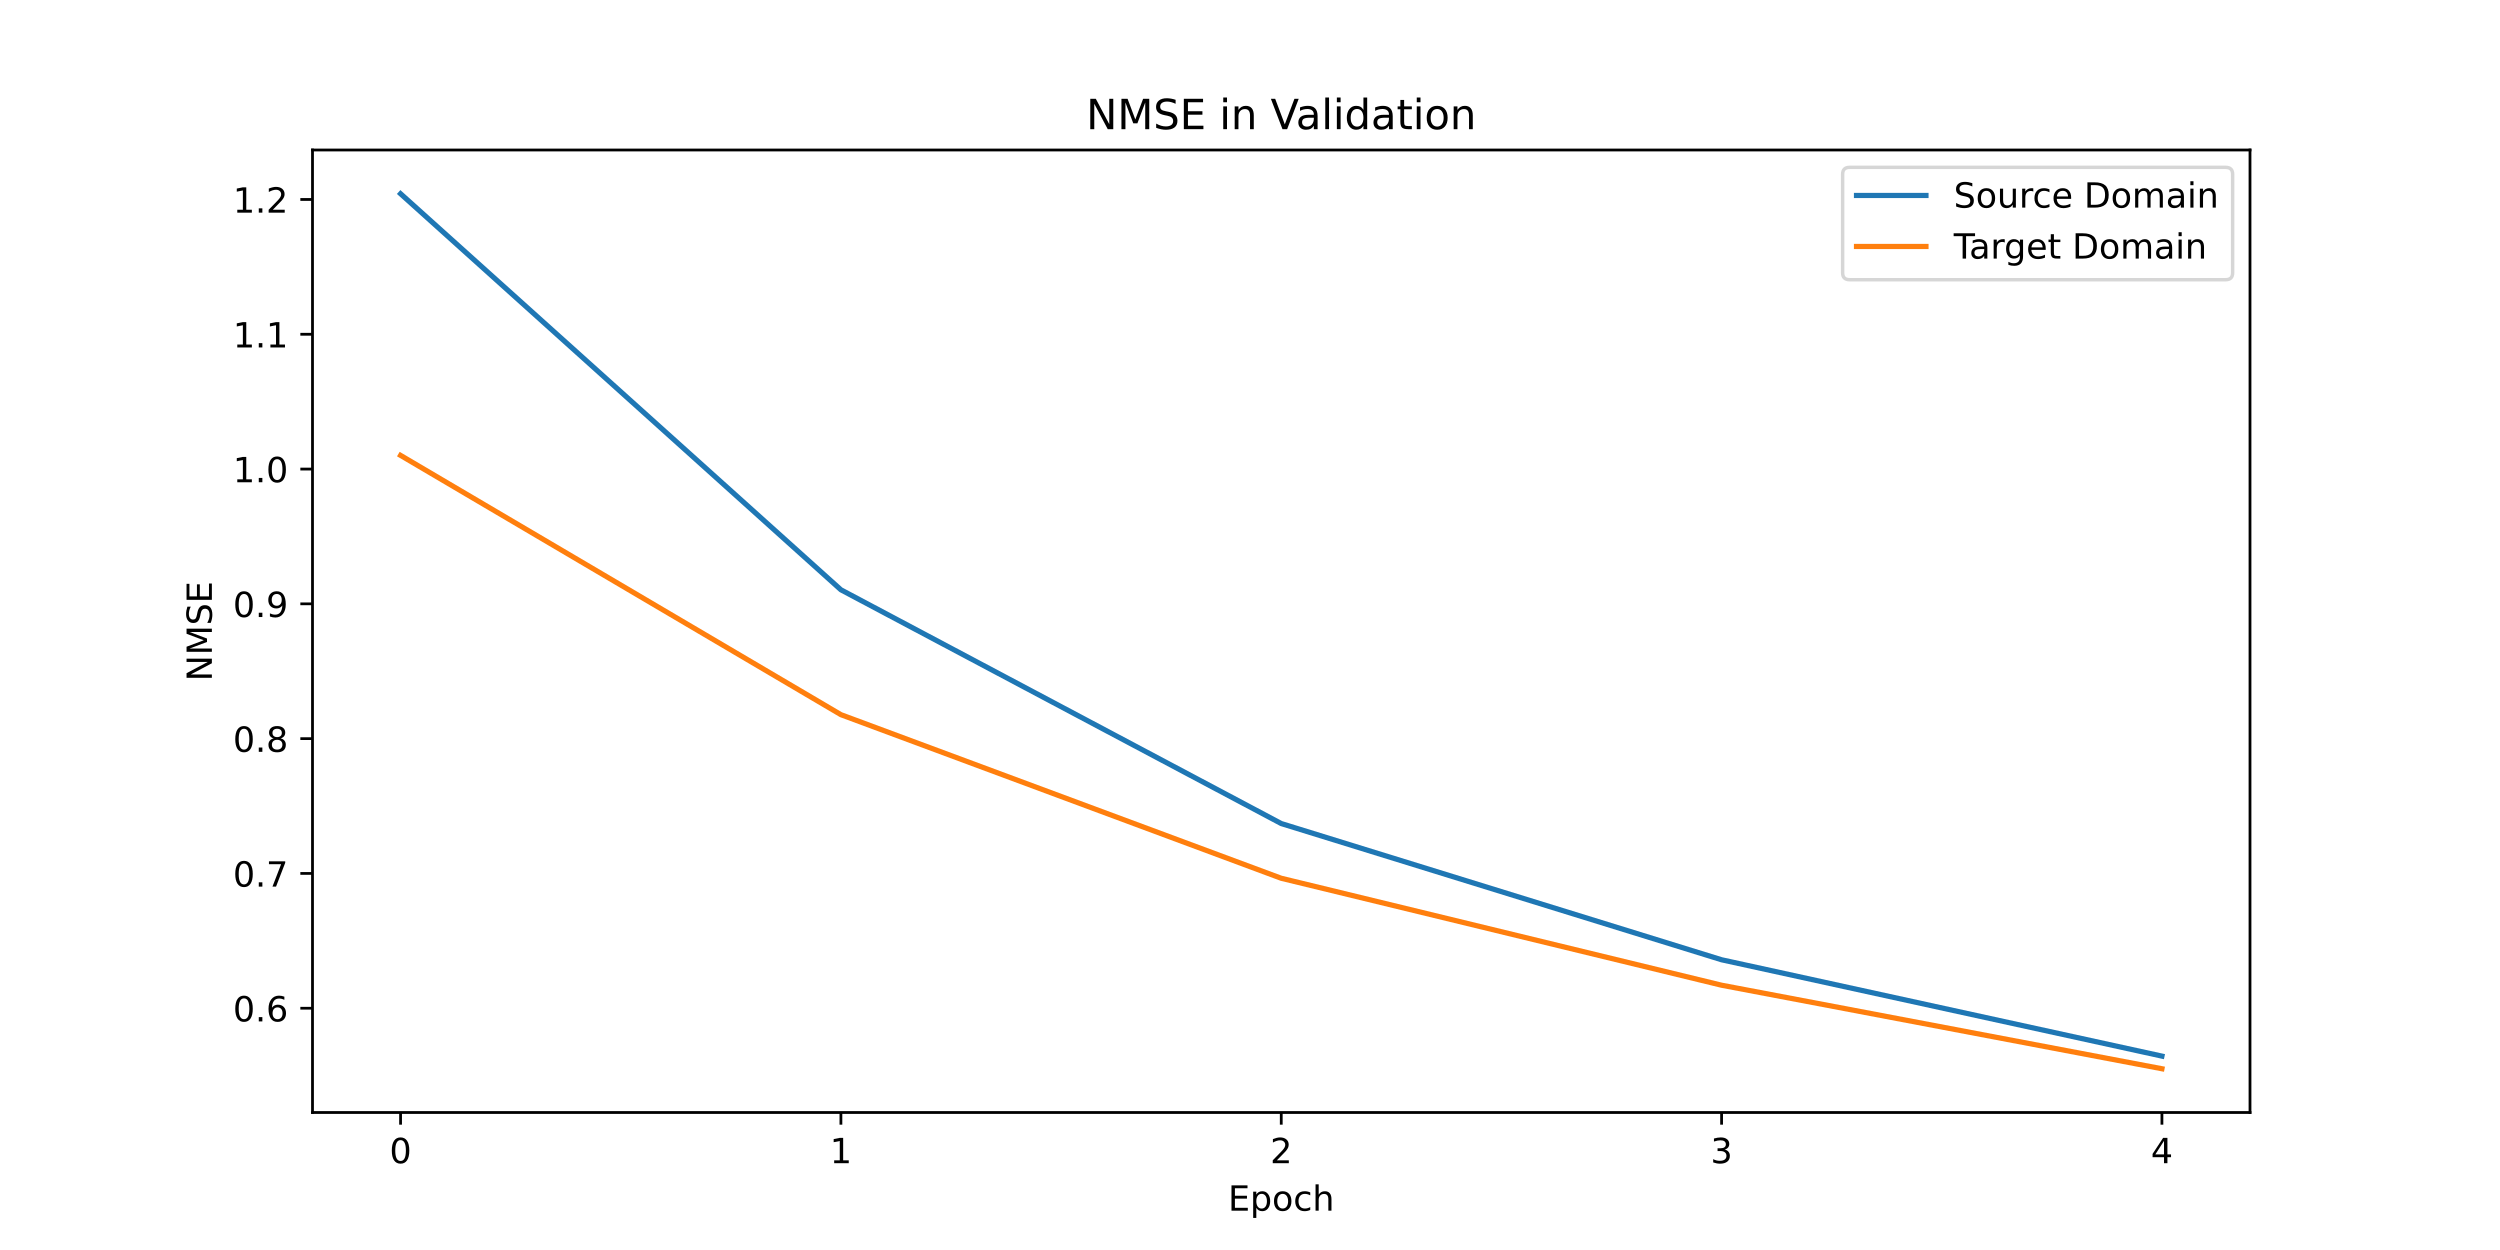
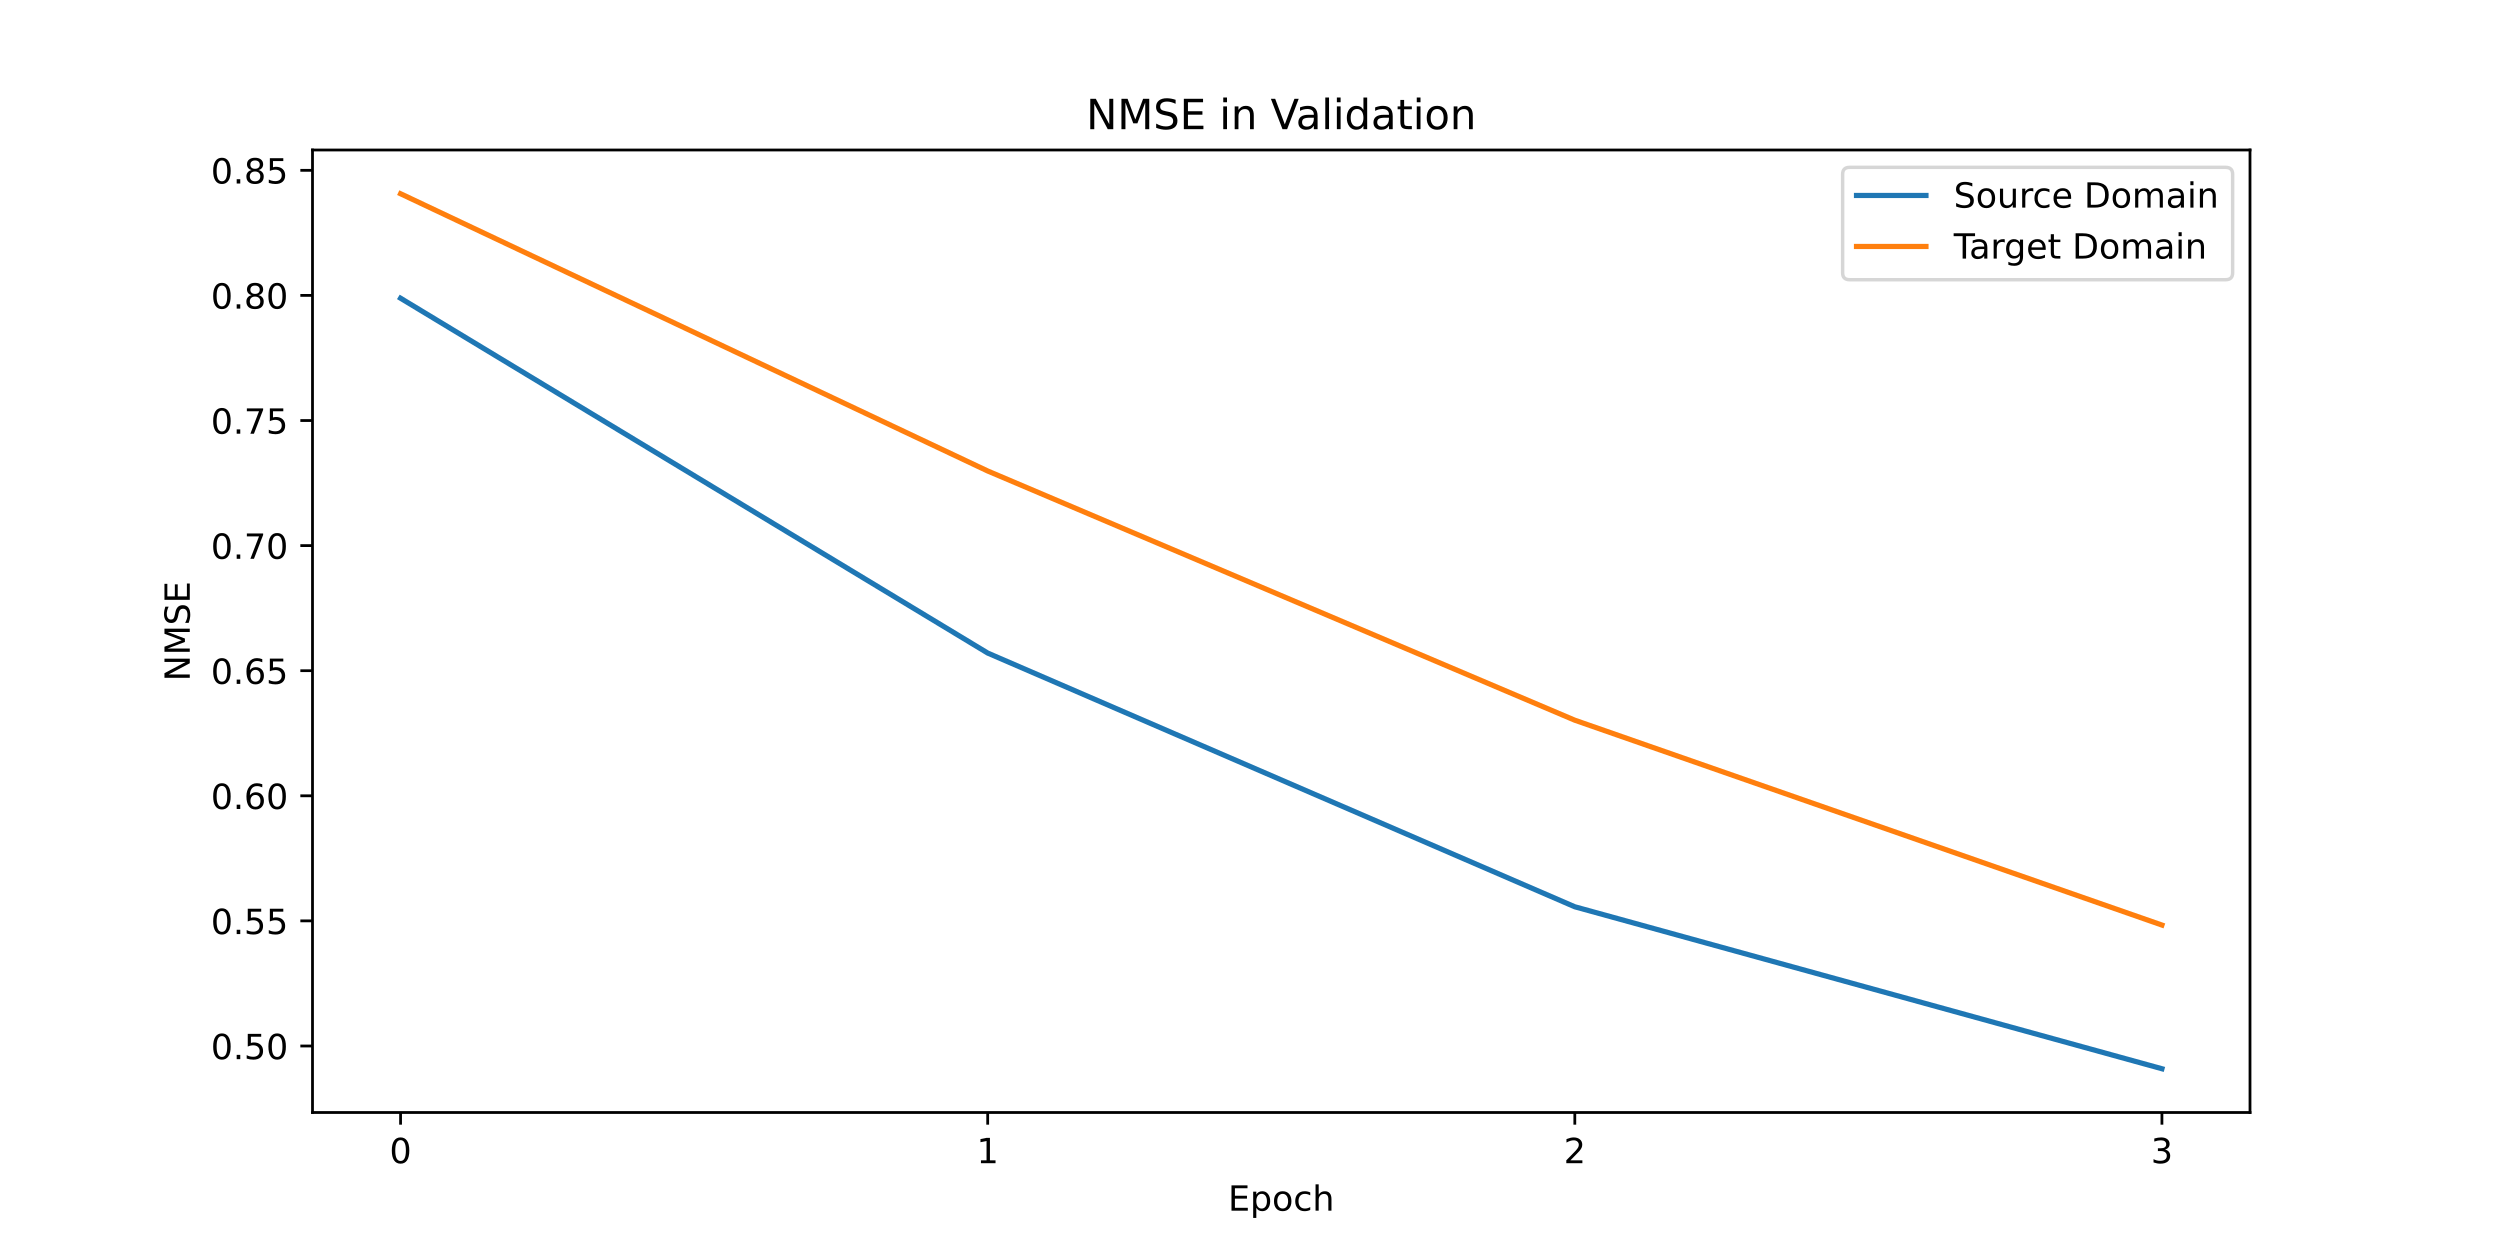
<svg xmlns="http://www.w3.org/2000/svg" xmlns:xlink="http://www.w3.org/1999/xlink" width="720pt" height="360pt" viewBox="0 0 720 360" version="1.1">
  <defs>
    <style type="text/css">*{stroke-linejoin: round; stroke-linecap: butt}</style>
  </defs>
  <g id="figure_1">
    <g id="patch_1">
      <path d="M 0 360  L 720 360  L 720 0  L 0 0  z " style="fill: #ffffff" />
    </g>
    <g id="axes_1">
      <g id="patch_2">
        <path d="M 90 320.4  L 648 320.4  L 648 43.2  L 90 43.2  z " style="fill: #ffffff" />
      </g>
      <g id="matplotlib.axis_1">
        <g id="xtick_1">
          <g id="line2d_1">
            <defs>
-               <path id="m48dbf37a8a" d="M 0 0  L 0 3.5  " style="stroke: #000000; stroke-width: 0.8" />
-             </defs>
-             <g>
-               <use xlink:href="#m48dbf37a8a" x="115.364" y="320.4" style="stroke: #000000; stroke-width: 0.8" />
+               <path id="meac8f247b0" d="M 0 0  L 0 3.5  " style="stroke: #000000; stroke-width: 0.8" />
+             </defs>
+             <g>
+               <use xlink:href="#meac8f247b0" x="115.364" y="320.4" style="stroke: #000000; stroke-width: 0.8" />
            </g>
          </g>
          <g id="text_1">
            <g transform="translate(112.1824 334.9984) scale(0.1 -0.1)">
              <defs>
                <path id="DejaVuSans-30" d="M 2034 4250  Q 1547 4250 1301 3770  Q 1056 3291 1056 2328  Q 1056 1369 1301 889  Q 1547 409 2034 409  Q 2525 409 2770 889  Q 3016 1369 3016 2328  Q 3016 3291 2770 3770  Q 2525 4250 2034 4250  z M 2034 4750  Q 2819 4750 3233 4129  Q 3647 3509 3647 2328  Q 3647 1150 3233 529  Q 2819 -91 2034 -91  Q 1250 -91 836 529  Q 422 1150 422 2328  Q 422 3509 836 4129  Q 1250 4750 2034 4750  z " transform="scale(0.015625)" />
              </defs>
              <use xlink:href="#DejaVuSans-30" />
            </g>
          </g>
        </g>
        <g id="xtick_2">
          <g id="line2d_2">
            <g>
-               <use xlink:href="#m48dbf37a8a" x="242.182" y="320.4" style="stroke: #000000; stroke-width: 0.8" />
+               <use xlink:href="#meac8f247b0" x="284.455" y="320.4" style="stroke: #000000; stroke-width: 0.8" />
            </g>
          </g>
          <g id="text_2">
-             <g transform="translate(239.0006 334.9984) scale(0.1 -0.1)">
+             <g transform="translate(281.2733 334.9984) scale(0.1 -0.1)">
              <defs>
                <path id="DejaVuSans-31" d="M 794 531  L 1825 531  L 1825 4091  L 703 3866  L 703 4441  L 1819 4666  L 2450 4666  L 2450 531  L 3481 531  L 3481 0  L 794 0  L 794 531  z " transform="scale(0.015625)" />
              </defs>
              <use xlink:href="#DejaVuSans-31" />
            </g>
          </g>
        </g>
        <g id="xtick_3">
          <g id="line2d_3">
            <g>
-               <use xlink:href="#m48dbf37a8a" x="369" y="320.4" style="stroke: #000000; stroke-width: 0.8" />
+               <use xlink:href="#meac8f247b0" x="453.545" y="320.4" style="stroke: #000000; stroke-width: 0.8" />
            </g>
          </g>
          <g id="text_3">
-             <g transform="translate(365.8188 334.9984) scale(0.1 -0.1)">
+             <g transform="translate(450.3642 334.9984) scale(0.1 -0.1)">
              <defs>
                <path id="DejaVuSans-32" d="M 1228 531  L 3431 531  L 3431 0  L 469 0  L 469 531  Q 828 903 1448 1529  Q 2069 2156 2228 2338  Q 2531 2678 2651 2914  Q 2772 3150 2772 3378  Q 2772 3750 2511 3984  Q 2250 4219 1831 4219  Q 1534 4219 1204 4116  Q 875 4013 500 3803  L 500 4441  Q 881 4594 1212 4672  Q 1544 4750 1819 4750  Q 2544 4750 2975 4387  Q 3406 4025 3406 3419  Q 3406 3131 3298 2873  Q 3191 2616 2906 2266  Q 2828 2175 2409 1742  Q 1991 1309 1228 531  z " transform="scale(0.015625)" />
              </defs>
              <use xlink:href="#DejaVuSans-32" />
            </g>
          </g>
        </g>
        <g id="xtick_4">
          <g id="line2d_4">
            <g>
-               <use xlink:href="#m48dbf37a8a" x="495.818" y="320.4" style="stroke: #000000; stroke-width: 0.8" />
+               <use xlink:href="#meac8f247b0" x="622.636" y="320.4" style="stroke: #000000; stroke-width: 0.8" />
            </g>
          </g>
          <g id="text_4">
-             <g transform="translate(492.6369 334.9984) scale(0.1 -0.1)">
+             <g transform="translate(619.4551 334.9984) scale(0.1 -0.1)">
              <defs>
                <path id="DejaVuSans-33" d="M 2597 2516  Q 3050 2419 3304 2112  Q 3559 1806 3559 1356  Q 3559 666 3084 287  Q 2609 -91 1734 -91  Q 1441 -91 1130 -33  Q 819 25 488 141  L 488 750  Q 750 597 1062 519  Q 1375 441 1716 441  Q 2309 441 2620 675  Q 2931 909 2931 1356  Q 2931 1769 2642 2001  Q 2353 2234 1838 2234  L 1294 2234  L 1294 2753  L 1863 2753  Q 2328 2753 2575 2939  Q 2822 3125 2822 3475  Q 2822 3834 2567 4026  Q 2313 4219 1838 4219  Q 1578 4219 1281 4162  Q 984 4106 628 3988  L 628 4550  Q 988 4650 1302 4700  Q 1616 4750 1894 4750  Q 2613 4750 3031 4423  Q 3450 4097 3450 3541  Q 3450 3153 3228 2886  Q 3006 2619 2597 2516  z " transform="scale(0.015625)" />
              </defs>
              <use xlink:href="#DejaVuSans-33" />
            </g>
          </g>
        </g>
-         <g id="xtick_5">
-           <g id="line2d_5">
-             <g>
-               <use xlink:href="#m48dbf37a8a" x="622.636" y="320.4" style="stroke: #000000; stroke-width: 0.8" />
-             </g>
-           </g>
-           <g id="text_5">
-             <g transform="translate(619.4551 334.9984) scale(0.1 -0.1)">
-               <defs>
-                 <path id="DejaVuSans-34" d="M 2419 4116  L 825 1625  L 2419 1625  L 2419 4116  z M 2253 4666  L 3047 4666  L 3047 1625  L 3713 1625  L 3713 1100  L 3047 1100  L 3047 0  L 2419 0  L 2419 1100  L 313 1100  L 313 1709  L 2253 4666  z " transform="scale(0.015625)" />
-               </defs>
-               <use xlink:href="#DejaVuSans-34" />
-             </g>
-           </g>
-         </g>
-         <g id="text_6">
+         <g id="text_5">
          <g transform="translate(353.6891 348.6766) scale(0.1 -0.1)">
            <defs>
              <path id="DejaVuSans-45" d="M 628 4666  L 3578 4666  L 3578 4134  L 1259 4134  L 1259 2753  L 3481 2753  L 3481 2222  L 1259 2222  L 1259 531  L 3634 531  L 3634 0  L 628 0  L 628 4666  z " transform="scale(0.015625)" />
              <path id="DejaVuSans-70" d="M 1159 525  L 1159 -1331  L 581 -1331  L 581 3500  L 1159 3500  L 1159 2969  Q 1341 3281 1617 3432  Q 1894 3584 2278 3584  Q 2916 3584 3314 3078  Q 3713 2572 3713 1747  Q 3713 922 3314 415  Q 2916 -91 2278 -91  Q 1894 -91 1617 61  Q 1341 213 1159 525  z M 3116 1747  Q 3116 2381 2855 2742  Q 2594 3103 2138 3103  Q 1681 3103 1420 2742  Q 1159 2381 1159 1747  Q 1159 1113 1420 752  Q 1681 391 2138 391  Q 2594 391 2855 752  Q 3116 1113 3116 1747  z " transform="scale(0.015625)" />
              <path id="DejaVuSans-6f" d="M 1959 3097  Q 1497 3097 1228 2736  Q 959 2375 959 1747  Q 959 1119 1226 758  Q 1494 397 1959 397  Q 2419 397 2687 759  Q 2956 1122 2956 1747  Q 2956 2369 2687 2733  Q 2419 3097 1959 3097  z M 1959 3584  Q 2709 3584 3137 3096  Q 3566 2609 3566 1747  Q 3566 888 3137 398  Q 2709 -91 1959 -91  Q 1206 -91 779 398  Q 353 888 353 1747  Q 353 2609 779 3096  Q 1206 3584 1959 3584  z " transform="scale(0.015625)" />
              <path id="DejaVuSans-63" d="M 3122 3366  L 3122 2828  Q 2878 2963 2633 3030  Q 2388 3097 2138 3097  Q 1578 3097 1268 2742  Q 959 2388 959 1747  Q 959 1106 1268 751  Q 1578 397 2138 397  Q 2388 397 2633 464  Q 2878 531 3122 666  L 3122 134  Q 2881 22 2623 -34  Q 2366 -91 2075 -91  Q 1284 -91 818 406  Q 353 903 353 1747  Q 353 2603 823 3093  Q 1294 3584 2113 3584  Q 2378 3584 2631 3529  Q 2884 3475 3122 3366  z " transform="scale(0.015625)" />
              <path id="DejaVuSans-68" d="M 3513 2113  L 3513 0  L 2938 0  L 2938 2094  Q 2938 2591 2744 2837  Q 2550 3084 2163 3084  Q 1697 3084 1428 2787  Q 1159 2491 1159 1978  L 1159 0  L 581 0  L 581 4863  L 1159 4863  L 1159 2956  Q 1366 3272 1645 3428  Q 1925 3584 2291 3584  Q 2894 3584 3203 3211  Q 3513 2838 3513 2113  z " transform="scale(0.015625)" />
            </defs>
            <use xlink:href="#DejaVuSans-45" />
            <use xlink:href="#DejaVuSans-70" transform="translate(63.18359 0)" />
            <use xlink:href="#DejaVuSans-6f" transform="translate(126.6602 0)" />
            <use xlink:href="#DejaVuSans-63" transform="translate(187.8418 0)" />
            <use xlink:href="#DejaVuSans-68" transform="translate(242.8223 0)" />
          </g>
        </g>
      </g>
      <g id="matplotlib.axis_2">
        <g id="ytick_1">
+           <g id="line2d_5">
+             <defs>
+               <path id="mf95398774f" d="M 0 0  L -3.5 0  " style="stroke: #000000; stroke-width: 0.8" />
+             </defs>
+             <g>
+               <use xlink:href="#mf95398774f" x="90" y="301.241" style="stroke: #000000; stroke-width: 0.8" />
+             </g>
+           </g>
+           <g id="text_6">
+             <g transform="translate(60.73438 305.0407) scale(0.1 -0.1)">
+               <defs>
+                 <path id="DejaVuSans-2e" d="M 684 794  L 1344 794  L 1344 0  L 684 0  L 684 794  z " transform="scale(0.015625)" />
+                 <path id="DejaVuSans-35" d="M 691 4666  L 3169 4666  L 3169 4134  L 1269 4134  L 1269 2991  Q 1406 3038 1543 3061  Q 1681 3084 1819 3084  Q 2600 3084 3056 2656  Q 3513 2228 3513 1497  Q 3513 744 3044 326  Q 2575 -91 1722 -91  Q 1428 -91 1123 -41  Q 819 9 494 109  L 494 744  Q 775 591 1075 516  Q 1375 441 1709 441  Q 2250 441 2565 725  Q 2881 1009 2881 1497  Q 2881 1984 2565 2268  Q 2250 2553 1709 2553  Q 1456 2553 1204 2497  Q 953 2441 691 2322  L 691 4666  z " transform="scale(0.015625)" />
+               </defs>
+               <use xlink:href="#DejaVuSans-30" />
+               <use xlink:href="#DejaVuSans-2e" transform="translate(63.62305 0)" />
+               <use xlink:href="#DejaVuSans-35" transform="translate(95.41016 0)" />
+               <use xlink:href="#DejaVuSans-30" transform="translate(159.0332 0)" />
+             </g>
+           </g>
+         </g>
+         <g id="ytick_2">
          <g id="line2d_6">
-             <defs>
-               <path id="m4a8b1b4efa" d="M 0 0  L -3.5 0  " style="stroke: #000000; stroke-width: 0.8" />
-             </defs>
-             <g>
-               <use xlink:href="#m4a8b1b4efa" x="90" y="290.369" style="stroke: #000000; stroke-width: 0.8" />
+             <g>
+               <use xlink:href="#mf95398774f" x="90" y="265.215" style="stroke: #000000; stroke-width: 0.8" />
            </g>
          </g>
          <g id="text_7">
-             <g transform="translate(67.09687 294.1687) scale(0.1 -0.1)">
-               <defs>
-                 <path id="DejaVuSans-2e" d="M 684 794  L 1344 794  L 1344 0  L 684 0  L 684 794  z " transform="scale(0.015625)" />
+             <g transform="translate(60.73438 269.0141) scale(0.1 -0.1)">
+               <use xlink:href="#DejaVuSans-30" />
+               <use xlink:href="#DejaVuSans-2e" transform="translate(63.62305 0)" />
+               <use xlink:href="#DejaVuSans-35" transform="translate(95.41016 0)" />
+               <use xlink:href="#DejaVuSans-35" transform="translate(159.0332 0)" />
+             </g>
+           </g>
+         </g>
+         <g id="ytick_3">
+           <g id="line2d_7">
+             <g>
+               <use xlink:href="#mf95398774f" x="90" y="229.188" style="stroke: #000000; stroke-width: 0.8" />
+             </g>
+           </g>
+           <g id="text_8">
+             <g transform="translate(60.73438 232.9876) scale(0.1 -0.1)">
+               <defs>
                <path id="DejaVuSans-36" d="M 2113 2584  Q 1688 2584 1439 2293  Q 1191 2003 1191 1497  Q 1191 994 1439 701  Q 1688 409 2113 409  Q 2538 409 2786 701  Q 3034 994 3034 1497  Q 3034 2003 2786 2293  Q 2538 2584 2113 2584  z M 3366 4563  L 3366 3988  Q 3128 4100 2886 4159  Q 2644 4219 2406 4219  Q 1781 4219 1451 3797  Q 1122 3375 1075 2522  Q 1259 2794 1537 2939  Q 1816 3084 2150 3084  Q 2853 3084 3261 2657  Q 3669 2231 3669 1497  Q 3669 778 3244 343  Q 2819 -91 2113 -91  Q 1303 -91 875 529  Q 447 1150 447 2328  Q 447 3434 972 4092  Q 1497 4750 2381 4750  Q 2619 4750 2861 4703  Q 3103 4656 3366 4563  z " transform="scale(0.015625)" />
              </defs>
              <use xlink:href="#DejaVuSans-30" />
              <use xlink:href="#DejaVuSans-2e" transform="translate(63.62305 0)" />
              <use xlink:href="#DejaVuSans-36" transform="translate(95.41016 0)" />
-             </g>
-           </g>
-         </g>
-         <g id="ytick_2">
-           <g id="line2d_7">
-             <g>
-               <use xlink:href="#m4a8b1b4efa" x="90" y="251.548" style="stroke: #000000; stroke-width: 0.8" />
-             </g>
-           </g>
-           <g id="text_8">
-             <g transform="translate(67.09687 255.3476) scale(0.1 -0.1)">
+               <use xlink:href="#DejaVuSans-30" transform="translate(159.0332 0)" />
+             </g>
+           </g>
+         </g>
+         <g id="ytick_4">
+           <g id="line2d_8">
+             <g>
+               <use xlink:href="#mf95398774f" x="90" y="193.162" style="stroke: #000000; stroke-width: 0.8" />
+             </g>
+           </g>
+           <g id="text_9">
+             <g transform="translate(60.73438 196.961) scale(0.1 -0.1)">
+               <use xlink:href="#DejaVuSans-30" />
+               <use xlink:href="#DejaVuSans-2e" transform="translate(63.62305 0)" />
+               <use xlink:href="#DejaVuSans-36" transform="translate(95.41016 0)" />
+               <use xlink:href="#DejaVuSans-35" transform="translate(159.0332 0)" />
+             </g>
+           </g>
+         </g>
+         <g id="ytick_5">
+           <g id="line2d_9">
+             <g>
+               <use xlink:href="#mf95398774f" x="90" y="157.135" style="stroke: #000000; stroke-width: 0.8" />
+             </g>
+           </g>
+           <g id="text_10">
+             <g transform="translate(60.73438 160.9345) scale(0.1 -0.1)">
              <defs>
                <path id="DejaVuSans-37" d="M 525 4666  L 3525 4666  L 3525 4397  L 1831 0  L 1172 0  L 2766 4134  L 525 4134  L 525 4666  z " transform="scale(0.015625)" />
              </defs>
              <use xlink:href="#DejaVuSans-30" />
              <use xlink:href="#DejaVuSans-2e" transform="translate(63.62305 0)" />
              <use xlink:href="#DejaVuSans-37" transform="translate(95.41016 0)" />
-             </g>
-           </g>
-         </g>
-         <g id="ytick_3">
-           <g id="line2d_8">
-             <g>
-               <use xlink:href="#m4a8b1b4efa" x="90" y="212.727" style="stroke: #000000; stroke-width: 0.8" />
-             </g>
-           </g>
-           <g id="text_9">
-             <g transform="translate(67.09687 216.5265) scale(0.1 -0.1)">
+               <use xlink:href="#DejaVuSans-30" transform="translate(159.0332 0)" />
+             </g>
+           </g>
+         </g>
+         <g id="ytick_6">
+           <g id="line2d_10">
+             <g>
+               <use xlink:href="#mf95398774f" x="90" y="121.109" style="stroke: #000000; stroke-width: 0.8" />
+             </g>
+           </g>
+           <g id="text_11">
+             <g transform="translate(60.73438 124.908) scale(0.1 -0.1)">
+               <use xlink:href="#DejaVuSans-30" />
+               <use xlink:href="#DejaVuSans-2e" transform="translate(63.62305 0)" />
+               <use xlink:href="#DejaVuSans-37" transform="translate(95.41016 0)" />
+               <use xlink:href="#DejaVuSans-35" transform="translate(159.0332 0)" />
+             </g>
+           </g>
+         </g>
+         <g id="ytick_7">
+           <g id="line2d_11">
+             <g>
+               <use xlink:href="#mf95398774f" x="90" y="85.082" style="stroke: #000000; stroke-width: 0.8" />
+             </g>
+           </g>
+           <g id="text_12">
+             <g transform="translate(60.73438 88.88142) scale(0.1 -0.1)">
              <defs>
                <path id="DejaVuSans-38" d="M 2034 2216  Q 1584 2216 1326 1975  Q 1069 1734 1069 1313  Q 1069 891 1326 650  Q 1584 409 2034 409  Q 2484 409 2743 651  Q 3003 894 3003 1313  Q 3003 1734 2745 1975  Q 2488 2216 2034 2216  z M 1403 2484  Q 997 2584 770 2862  Q 544 3141 544 3541  Q 544 4100 942 4425  Q 1341 4750 2034 4750  Q 2731 4750 3128 4425  Q 3525 4100 3525 3541  Q 3525 3141 3298 2862  Q 3072 2584 2669 2484  Q 3125 2378 3379 2068  Q 3634 1759 3634 1313  Q 3634 634 3220 271  Q 2806 -91 2034 -91  Q 1263 -91 848 271  Q 434 634 434 1313  Q 434 1759 690 2068  Q 947 2378 1403 2484  z M 1172 3481  Q 1172 3119 1398 2916  Q 1625 2713 2034 2713  Q 2441 2713 2670 2916  Q 2900 3119 2900 3481  Q 2900 3844 2670 4047  Q 2441 4250 2034 4250  Q 1625 4250 1398 4047  Q 1172 3844 1172 3481  z " transform="scale(0.015625)" />
              </defs>
              <use xlink:href="#DejaVuSans-30" />
              <use xlink:href="#DejaVuSans-2e" transform="translate(63.62305 0)" />
              <use xlink:href="#DejaVuSans-38" transform="translate(95.41016 0)" />
-             </g>
-           </g>
-         </g>
-         <g id="ytick_4">
-           <g id="line2d_9">
-             <g>
-               <use xlink:href="#m4a8b1b4efa" x="90" y="173.906" style="stroke: #000000; stroke-width: 0.8" />
-             </g>
-           </g>
-           <g id="text_10">
-             <g transform="translate(67.09687 177.7054) scale(0.1 -0.1)">
-               <defs>
-                 <path id="DejaVuSans-39" d="M 703 97  L 703 672  Q 941 559 1184 500  Q 1428 441 1663 441  Q 2288 441 2617 861  Q 2947 1281 2994 2138  Q 2813 1869 2534 1725  Q 2256 1581 1919 1581  Q 1219 1581 811 2004  Q 403 2428 403 3163  Q 403 3881 828 4315  Q 1253 4750 1959 4750  Q 2769 4750 3195 4129  Q 3622 3509 3622 2328  Q 3622 1225 3098 567  Q 2575 -91 1691 -91  Q 1453 -91 1209 -44  Q 966 3 703 97  z M 1959 2075  Q 2384 2075 2632 2365  Q 2881 2656 2881 3163  Q 2881 3666 2632 3958  Q 2384 4250 1959 4250  Q 1534 4250 1286 3958  Q 1038 3666 1038 3163  Q 1038 2656 1286 2365  Q 1534 2075 1959 2075  z " transform="scale(0.015625)" />
-               </defs>
-               <use xlink:href="#DejaVuSans-30" />
-               <use xlink:href="#DejaVuSans-2e" transform="translate(63.62305 0)" />
-               <use xlink:href="#DejaVuSans-39" transform="translate(95.41016 0)" />
-             </g>
-           </g>
-         </g>
-         <g id="ytick_5">
-           <g id="line2d_10">
-             <g>
-               <use xlink:href="#m4a8b1b4efa" x="90" y="135.085" style="stroke: #000000; stroke-width: 0.8" />
-             </g>
-           </g>
-           <g id="text_11">
-             <g transform="translate(67.09687 138.8843) scale(0.1 -0.1)">
-               <use xlink:href="#DejaVuSans-31" />
-               <use xlink:href="#DejaVuSans-2e" transform="translate(63.62305 0)" />
-               <use xlink:href="#DejaVuSans-30" transform="translate(95.41016 0)" />
-             </g>
-           </g>
-         </g>
-         <g id="ytick_6">
-           <g id="line2d_11">
-             <g>
-               <use xlink:href="#m4a8b1b4efa" x="90" y="96.264" style="stroke: #000000; stroke-width: 0.8" />
-             </g>
-           </g>
-           <g id="text_12">
-             <g transform="translate(67.09687 100.0633) scale(0.1 -0.1)">
-               <use xlink:href="#DejaVuSans-31" />
-               <use xlink:href="#DejaVuSans-2e" transform="translate(63.62305 0)" />
-               <use xlink:href="#DejaVuSans-31" transform="translate(95.41016 0)" />
-             </g>
-           </g>
-         </g>
-         <g id="ytick_7">
+               <use xlink:href="#DejaVuSans-30" transform="translate(159.0332 0)" />
+             </g>
+           </g>
+         </g>
+         <g id="ytick_8">
          <g id="line2d_12">
            <g>
-               <use xlink:href="#m4a8b1b4efa" x="90" y="57.443" style="stroke: #000000; stroke-width: 0.8" />
+               <use xlink:href="#mf95398774f" x="90" y="49.056" style="stroke: #000000; stroke-width: 0.8" />
            </g>
          </g>
          <g id="text_13">
-             <g transform="translate(67.09687 61.24216) scale(0.1 -0.1)">
-               <use xlink:href="#DejaVuSans-31" />
-               <use xlink:href="#DejaVuSans-2e" transform="translate(63.62305 0)" />
-               <use xlink:href="#DejaVuSans-32" transform="translate(95.41016 0)" />
+             <g transform="translate(60.73438 52.85489) scale(0.1 -0.1)">
+               <use xlink:href="#DejaVuSans-30" />
+               <use xlink:href="#DejaVuSans-2e" transform="translate(63.62305 0)" />
+               <use xlink:href="#DejaVuSans-38" transform="translate(95.41016 0)" />
+               <use xlink:href="#DejaVuSans-35" transform="translate(159.0332 0)" />
            </g>
          </g>
        </g>
        <g id="text_14">
-           <g transform="translate(61.01719 196.1883) rotate(-90) scale(0.1 -0.1)">
+           <g transform="translate(54.65469 196.1883) rotate(-90) scale(0.1 -0.1)">
            <defs>
              <path id="DejaVuSans-4e" d="M 628 4666  L 1478 4666  L 3547 763  L 3547 4666  L 4159 4666  L 4159 0  L 3309 0  L 1241 3903  L 1241 0  L 628 0  L 628 4666  z " transform="scale(0.015625)" />
              <path id="DejaVuSans-4d" d="M 628 4666  L 1569 4666  L 2759 1491  L 3956 4666  L 4897 4666  L 4897 0  L 4281 0  L 4281 4097  L 3078 897  L 2444 897  L 1241 4097  L 1241 0  L 628 0  L 628 4666  z " transform="scale(0.015625)" />
              <path id="DejaVuSans-53" d="M 3425 4513  L 3425 3897  Q 3066 4069 2747 4153  Q 2428 4238 2131 4238  Q 1616 4238 1336 4038  Q 1056 3838 1056 3469  Q 1056 3159 1242 3001  Q 1428 2844 1947 2747  L 2328 2669  Q 3034 2534 3370 2195  Q 3706 1856 3706 1288  Q 3706 609 3251 259  Q 2797 -91 1919 -91  Q 1588 -91 1214 -16  Q 841 59 441 206  L 441 856  Q 825 641 1194 531  Q 1563 422 1919 422  Q 2459 422 2753 634  Q 3047 847 3047 1241  Q 3047 1584 2836 1778  Q 2625 1972 2144 2069  L 1759 2144  Q 1053 2284 737 2584  Q 422 2884 422 3419  Q 422 4038 858 4394  Q 1294 4750 2059 4750  Q 2388 4750 2728 4690  Q 3069 4631 3425 4513  z " transform="scale(0.015625)" />
            </defs>
            <use xlink:href="#DejaVuSans-4e" />
            <use xlink:href="#DejaVuSans-4d" transform="translate(74.80469 0)" />
            <use xlink:href="#DejaVuSans-53" transform="translate(161.084 0)" />
            <use xlink:href="#DejaVuSans-45" transform="translate(224.5605 0)" />
          </g>
        </g>
      </g>
      <g id="line2d_13">
-         <path d="M 115.364 55.8  L 242.182 169.858  L 369 237.185  L 495.818 276.415  L 622.636 304.161  " clip-path="url(#p8554f5e671)" style="fill: none; stroke: #1f77b4; stroke-width: 1.5; stroke-linecap: square" />
+         <path d="M 115.364 85.89  L 284.455 188.081  L 453.545 261.154  L 622.636 307.8  " clip-path="url(#p38ef01d71d)" style="fill: none; stroke: #1f77b4; stroke-width: 1.5; stroke-linecap: square" />
      </g>
      <g id="line2d_14">
-         <path d="M 115.364 131.153  L 242.182 205.825  L 369 252.943  L 495.818 283.743  L 622.636 307.8  " clip-path="url(#p8554f5e671)" style="fill: none; stroke: #ff7f0e; stroke-width: 1.5; stroke-linecap: square" />
+         <path d="M 115.364 55.8  L 284.455 135.647  L 453.545 207.421  L 622.636 266.415  " clip-path="url(#p38ef01d71d)" style="fill: none; stroke: #ff7f0e; stroke-width: 1.5; stroke-linecap: square" />
      </g>
      <g id="patch_3">
        <path d="M 90 320.4  L 90 43.2  " style="fill: none; stroke: #000000; stroke-width: 0.8; stroke-linejoin: miter; stroke-linecap: square" />
      </g>
      <g id="patch_4">
        <path d="M 648 320.4  L 648 43.2  " style="fill: none; stroke: #000000; stroke-width: 0.8; stroke-linejoin: miter; stroke-linecap: square" />
      </g>
      <g id="patch_5">
        <path d="M 90 320.4  L 648 320.4  " style="fill: none; stroke: #000000; stroke-width: 0.8; stroke-linejoin: miter; stroke-linecap: square" />
      </g>
      <g id="patch_6">
        <path d="M 90 43.2  L 648 43.2  " style="fill: none; stroke: #000000; stroke-width: 0.8; stroke-linejoin: miter; stroke-linecap: square" />
      </g>
      <g id="text_15">
        <g transform="translate(312.8222 37.2) scale(0.12 -0.12)">
          <defs>
            <path id="DejaVuSans-20" transform="scale(0.015625)" />
            <path id="DejaVuSans-69" d="M 603 3500  L 1178 3500  L 1178 0  L 603 0  L 603 3500  z M 603 4863  L 1178 4863  L 1178 4134  L 603 4134  L 603 4863  z " transform="scale(0.015625)" />
            <path id="DejaVuSans-6e" d="M 3513 2113  L 3513 0  L 2938 0  L 2938 2094  Q 2938 2591 2744 2837  Q 2550 3084 2163 3084  Q 1697 3084 1428 2787  Q 1159 2491 1159 1978  L 1159 0  L 581 0  L 581 3500  L 1159 3500  L 1159 2956  Q 1366 3272 1645 3428  Q 1925 3584 2291 3584  Q 2894 3584 3203 3211  Q 3513 2838 3513 2113  z " transform="scale(0.015625)" />
            <path id="DejaVuSans-56" d="M 1831 0  L 50 4666  L 709 4666  L 2188 738  L 3669 4666  L 4325 4666  L 2547 0  L 1831 0  z " transform="scale(0.015625)" />
            <path id="DejaVuSans-61" d="M 2194 1759  Q 1497 1759 1228 1600  Q 959 1441 959 1056  Q 959 750 1161 570  Q 1363 391 1709 391  Q 2188 391 2477 730  Q 2766 1069 2766 1631  L 2766 1759  L 2194 1759  z M 3341 1997  L 3341 0  L 2766 0  L 2766 531  Q 2569 213 2275 61  Q 1981 -91 1556 -91  Q 1019 -91 701 211  Q 384 513 384 1019  Q 384 1609 779 1909  Q 1175 2209 1959 2209  L 2766 2209  L 2766 2266  Q 2766 2663 2505 2880  Q 2244 3097 1772 3097  Q 1472 3097 1187 3025  Q 903 2953 641 2809  L 641 3341  Q 956 3463 1253 3523  Q 1550 3584 1831 3584  Q 2591 3584 2966 3190  Q 3341 2797 3341 1997  z " transform="scale(0.015625)" />
            <path id="DejaVuSans-6c" d="M 603 4863  L 1178 4863  L 1178 0  L 603 0  L 603 4863  z " transform="scale(0.015625)" />
            <path id="DejaVuSans-64" d="M 2906 2969  L 2906 4863  L 3481 4863  L 3481 0  L 2906 0  L 2906 525  Q 2725 213 2448 61  Q 2172 -91 1784 -91  Q 1150 -91 751 415  Q 353 922 353 1747  Q 353 2572 751 3078  Q 1150 3584 1784 3584  Q 2172 3584 2448 3432  Q 2725 3281 2906 2969  z M 947 1747  Q 947 1113 1208 752  Q 1469 391 1925 391  Q 2381 391 2643 752  Q 2906 1113 2906 1747  Q 2906 2381 2643 2742  Q 2381 3103 1925 3103  Q 1469 3103 1208 2742  Q 947 2381 947 1747  z " transform="scale(0.015625)" />
            <path id="DejaVuSans-74" d="M 1172 4494  L 1172 3500  L 2356 3500  L 2356 3053  L 1172 3053  L 1172 1153  Q 1172 725 1289 603  Q 1406 481 1766 481  L 2356 481  L 2356 0  L 1766 0  Q 1100 0 847 248  Q 594 497 594 1153  L 594 3053  L 172 3053  L 172 3500  L 594 3500  L 594 4494  L 1172 4494  z " transform="scale(0.015625)" />
          </defs>
          <use xlink:href="#DejaVuSans-4e" />
          <use xlink:href="#DejaVuSans-4d" transform="translate(74.80469 0)" />
          <use xlink:href="#DejaVuSans-53" transform="translate(161.084 0)" />
          <use xlink:href="#DejaVuSans-45" transform="translate(224.5605 0)" />
          <use xlink:href="#DejaVuSans-20" transform="translate(287.7441 0)" />
          <use xlink:href="#DejaVuSans-69" transform="translate(319.5312 0)" />
          <use xlink:href="#DejaVuSans-6e" transform="translate(347.3145 0)" />
          <use xlink:href="#DejaVuSans-20" transform="translate(410.6934 0)" />
          <use xlink:href="#DejaVuSans-56" transform="translate(442.4805 0)" />
          <use xlink:href="#DejaVuSans-61" transform="translate(503.1387 0)" />
          <use xlink:href="#DejaVuSans-6c" transform="translate(564.418 0)" />
          <use xlink:href="#DejaVuSans-69" transform="translate(592.2012 0)" />
          <use xlink:href="#DejaVuSans-64" transform="translate(619.9844 0)" />
          <use xlink:href="#DejaVuSans-61" transform="translate(683.4609 0)" />
          <use xlink:href="#DejaVuSans-74" transform="translate(744.7402 0)" />
          <use xlink:href="#DejaVuSans-69" transform="translate(783.9492 0)" />
          <use xlink:href="#DejaVuSans-6f" transform="translate(811.7324 0)" />
          <use xlink:href="#DejaVuSans-6e" transform="translate(872.9141 0)" />
        </g>
      </g>
      <g id="legend_1">
        <g id="patch_7">
          <path d="M 532.677 80.556  L 641 80.556  Q 643 80.556 643 78.556  L 643 50.2  Q 643 48.2 641 48.2  L 532.677 48.2  Q 530.677 48.2 530.677 50.2  L 530.677 78.556  Q 530.677 80.556 532.677 80.556  z " style="fill: #ffffff; opacity: 0.8; stroke: #cccccc; stroke-linejoin: miter" />
        </g>
        <g id="line2d_15">
          <path d="M 534.677 56.298  L 544.677 56.298  L 554.677 56.298  " style="fill: none; stroke: #1f77b4; stroke-width: 1.5; stroke-linecap: square" />
        </g>
        <g id="text_16">
          <g transform="translate(562.6766 59.79844) scale(0.1 -0.1)">
            <defs>
              <path id="DejaVuSans-75" d="M 544 1381  L 544 3500  L 1119 3500  L 1119 1403  Q 1119 906 1312 657  Q 1506 409 1894 409  Q 2359 409 2629 706  Q 2900 1003 2900 1516  L 2900 3500  L 3475 3500  L 3475 0  L 2900 0  L 2900 538  Q 2691 219 2414 64  Q 2138 -91 1772 -91  Q 1169 -91 856 284  Q 544 659 544 1381  z M 1991 3584  L 1991 3584  z " transform="scale(0.015625)" />
              <path id="DejaVuSans-72" d="M 2631 2963  Q 2534 3019 2420 3045  Q 2306 3072 2169 3072  Q 1681 3072 1420 2755  Q 1159 2438 1159 1844  L 1159 0  L 581 0  L 581 3500  L 1159 3500  L 1159 2956  Q 1341 3275 1631 3429  Q 1922 3584 2338 3584  Q 2397 3584 2469 3576  Q 2541 3569 2628 3553  L 2631 2963  z " transform="scale(0.015625)" />
              <path id="DejaVuSans-65" d="M 3597 1894  L 3597 1613  L 953 1613  Q 991 1019 1311 708  Q 1631 397 2203 397  Q 2534 397 2845 478  Q 3156 559 3463 722  L 3463 178  Q 3153 47 2828 -22  Q 2503 -91 2169 -91  Q 1331 -91 842 396  Q 353 884 353 1716  Q 353 2575 817 3079  Q 1281 3584 2069 3584  Q 2775 3584 3186 3129  Q 3597 2675 3597 1894  z M 3022 2063  Q 3016 2534 2758 2815  Q 2500 3097 2075 3097  Q 1594 3097 1305 2825  Q 1016 2553 972 2059  L 3022 2063  z " transform="scale(0.015625)" />
              <path id="DejaVuSans-44" d="M 1259 4147  L 1259 519  L 2022 519  Q 2988 519 3436 956  Q 3884 1394 3884 2338  Q 3884 3275 3436 3711  Q 2988 4147 2022 4147  L 1259 4147  z M 628 4666  L 1925 4666  Q 3281 4666 3915 4102  Q 4550 3538 4550 2338  Q 4550 1131 3912 565  Q 3275 0 1925 0  L 628 0  L 628 4666  z " transform="scale(0.015625)" />
              <path id="DejaVuSans-6d" d="M 3328 2828  Q 3544 3216 3844 3400  Q 4144 3584 4550 3584  Q 5097 3584 5394 3201  Q 5691 2819 5691 2113  L 5691 0  L 5113 0  L 5113 2094  Q 5113 2597 4934 2840  Q 4756 3084 4391 3084  Q 3944 3084 3684 2787  Q 3425 2491 3425 1978  L 3425 0  L 2847 0  L 2847 2094  Q 2847 2600 2669 2842  Q 2491 3084 2119 3084  Q 1678 3084 1418 2786  Q 1159 2488 1159 1978  L 1159 0  L 581 0  L 581 3500  L 1159 3500  L 1159 2956  Q 1356 3278 1631 3431  Q 1906 3584 2284 3584  Q 2666 3584 2933 3390  Q 3200 3197 3328 2828  z " transform="scale(0.015625)" />
            </defs>
            <use xlink:href="#DejaVuSans-53" />
            <use xlink:href="#DejaVuSans-6f" transform="translate(63.47656 0)" />
            <use xlink:href="#DejaVuSans-75" transform="translate(124.6582 0)" />
            <use xlink:href="#DejaVuSans-72" transform="translate(188.0371 0)" />
            <use xlink:href="#DejaVuSans-63" transform="translate(226.9004 0)" />
            <use xlink:href="#DejaVuSans-65" transform="translate(281.8809 0)" />
            <use xlink:href="#DejaVuSans-20" transform="translate(343.4043 0)" />
            <use xlink:href="#DejaVuSans-44" transform="translate(375.1914 0)" />
            <use xlink:href="#DejaVuSans-6f" transform="translate(452.1934 0)" />
            <use xlink:href="#DejaVuSans-6d" transform="translate(513.375 0)" />
            <use xlink:href="#DejaVuSans-61" transform="translate(610.7871 0)" />
            <use xlink:href="#DejaVuSans-69" transform="translate(672.0664 0)" />
            <use xlink:href="#DejaVuSans-6e" transform="translate(699.8496 0)" />
          </g>
        </g>
        <g id="line2d_16">
          <path d="M 534.677 70.977  L 544.677 70.977  L 554.677 70.977  " style="fill: none; stroke: #ff7f0e; stroke-width: 1.5; stroke-linecap: square" />
        </g>
        <g id="text_17">
          <g transform="translate(562.6766 74.47656) scale(0.1 -0.1)">
            <defs>
              <path id="DejaVuSans-54" d="M -19 4666  L 3928 4666  L 3928 4134  L 2272 4134  L 2272 0  L 1638 0  L 1638 4134  L -19 4134  L -19 4666  z " transform="scale(0.015625)" />
              <path id="DejaVuSans-67" d="M 2906 1791  Q 2906 2416 2648 2759  Q 2391 3103 1925 3103  Q 1463 3103 1205 2759  Q 947 2416 947 1791  Q 947 1169 1205 825  Q 1463 481 1925 481  Q 2391 481 2648 825  Q 2906 1169 2906 1791  z M 3481 434  Q 3481 -459 3084 -895  Q 2688 -1331 1869 -1331  Q 1566 -1331 1297 -1286  Q 1028 -1241 775 -1147  L 775 -588  Q 1028 -725 1275 -790  Q 1522 -856 1778 -856  Q 2344 -856 2625 -561  Q 2906 -266 2906 331  L 2906 616  Q 2728 306 2450 153  Q 2172 0 1784 0  Q 1141 0 747 490  Q 353 981 353 1791  Q 353 2603 747 3093  Q 1141 3584 1784 3584  Q 2172 3584 2450 3431  Q 2728 3278 2906 2969  L 2906 3500  L 3481 3500  L 3481 434  z " transform="scale(0.015625)" />
            </defs>
            <use xlink:href="#DejaVuSans-54" />
            <use xlink:href="#DejaVuSans-61" transform="translate(44.58398 0)" />
            <use xlink:href="#DejaVuSans-72" transform="translate(105.8633 0)" />
            <use xlink:href="#DejaVuSans-67" transform="translate(145.2266 0)" />
            <use xlink:href="#DejaVuSans-65" transform="translate(208.7031 0)" />
            <use xlink:href="#DejaVuSans-74" transform="translate(270.2266 0)" />
            <use xlink:href="#DejaVuSans-20" transform="translate(309.4355 0)" />
            <use xlink:href="#DejaVuSans-44" transform="translate(341.2227 0)" />
            <use xlink:href="#DejaVuSans-6f" transform="translate(418.2246 0)" />
            <use xlink:href="#DejaVuSans-6d" transform="translate(479.4062 0)" />
            <use xlink:href="#DejaVuSans-61" transform="translate(576.8184 0)" />
            <use xlink:href="#DejaVuSans-69" transform="translate(638.0977 0)" />
            <use xlink:href="#DejaVuSans-6e" transform="translate(665.8809 0)" />
          </g>
        </g>
      </g>
    </g>
  </g>
  <defs>
-     <clipPath id="p8554f5e671">
+     <clipPath id="p38ef01d71d">
      <rect x="90" y="43.2" width="558" height="277.2" />
    </clipPath>
  </defs>
</svg>
